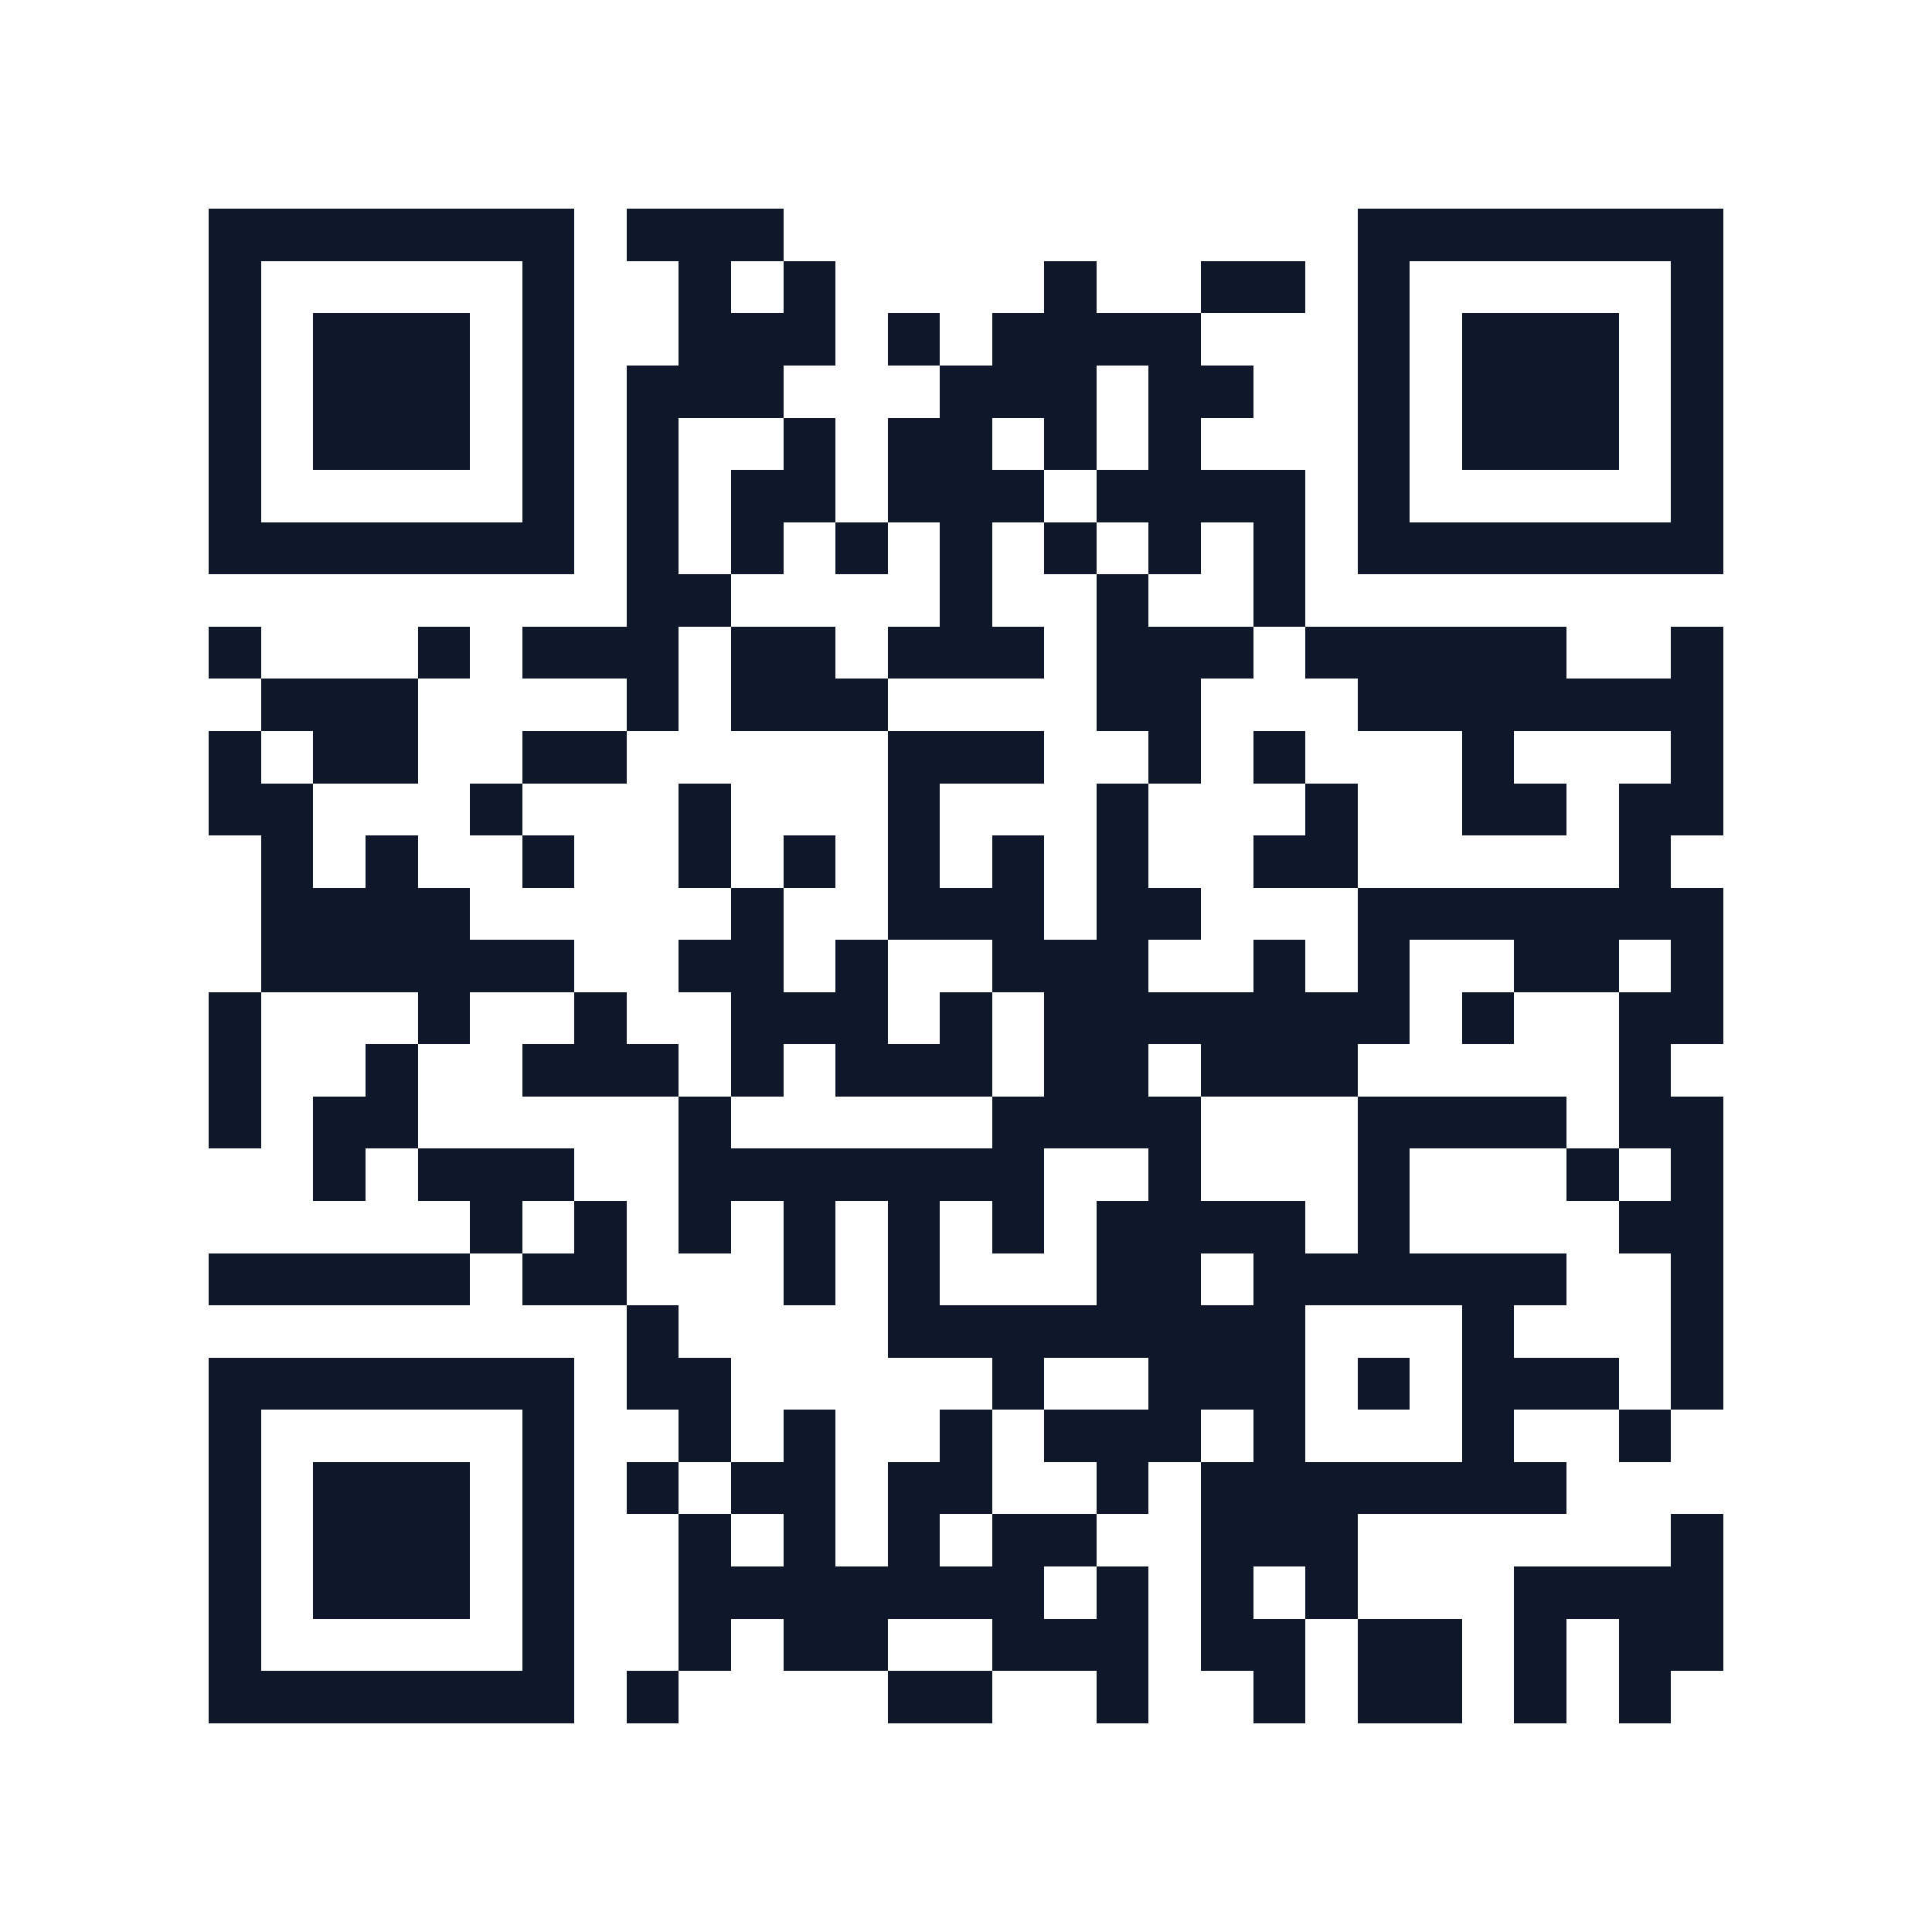
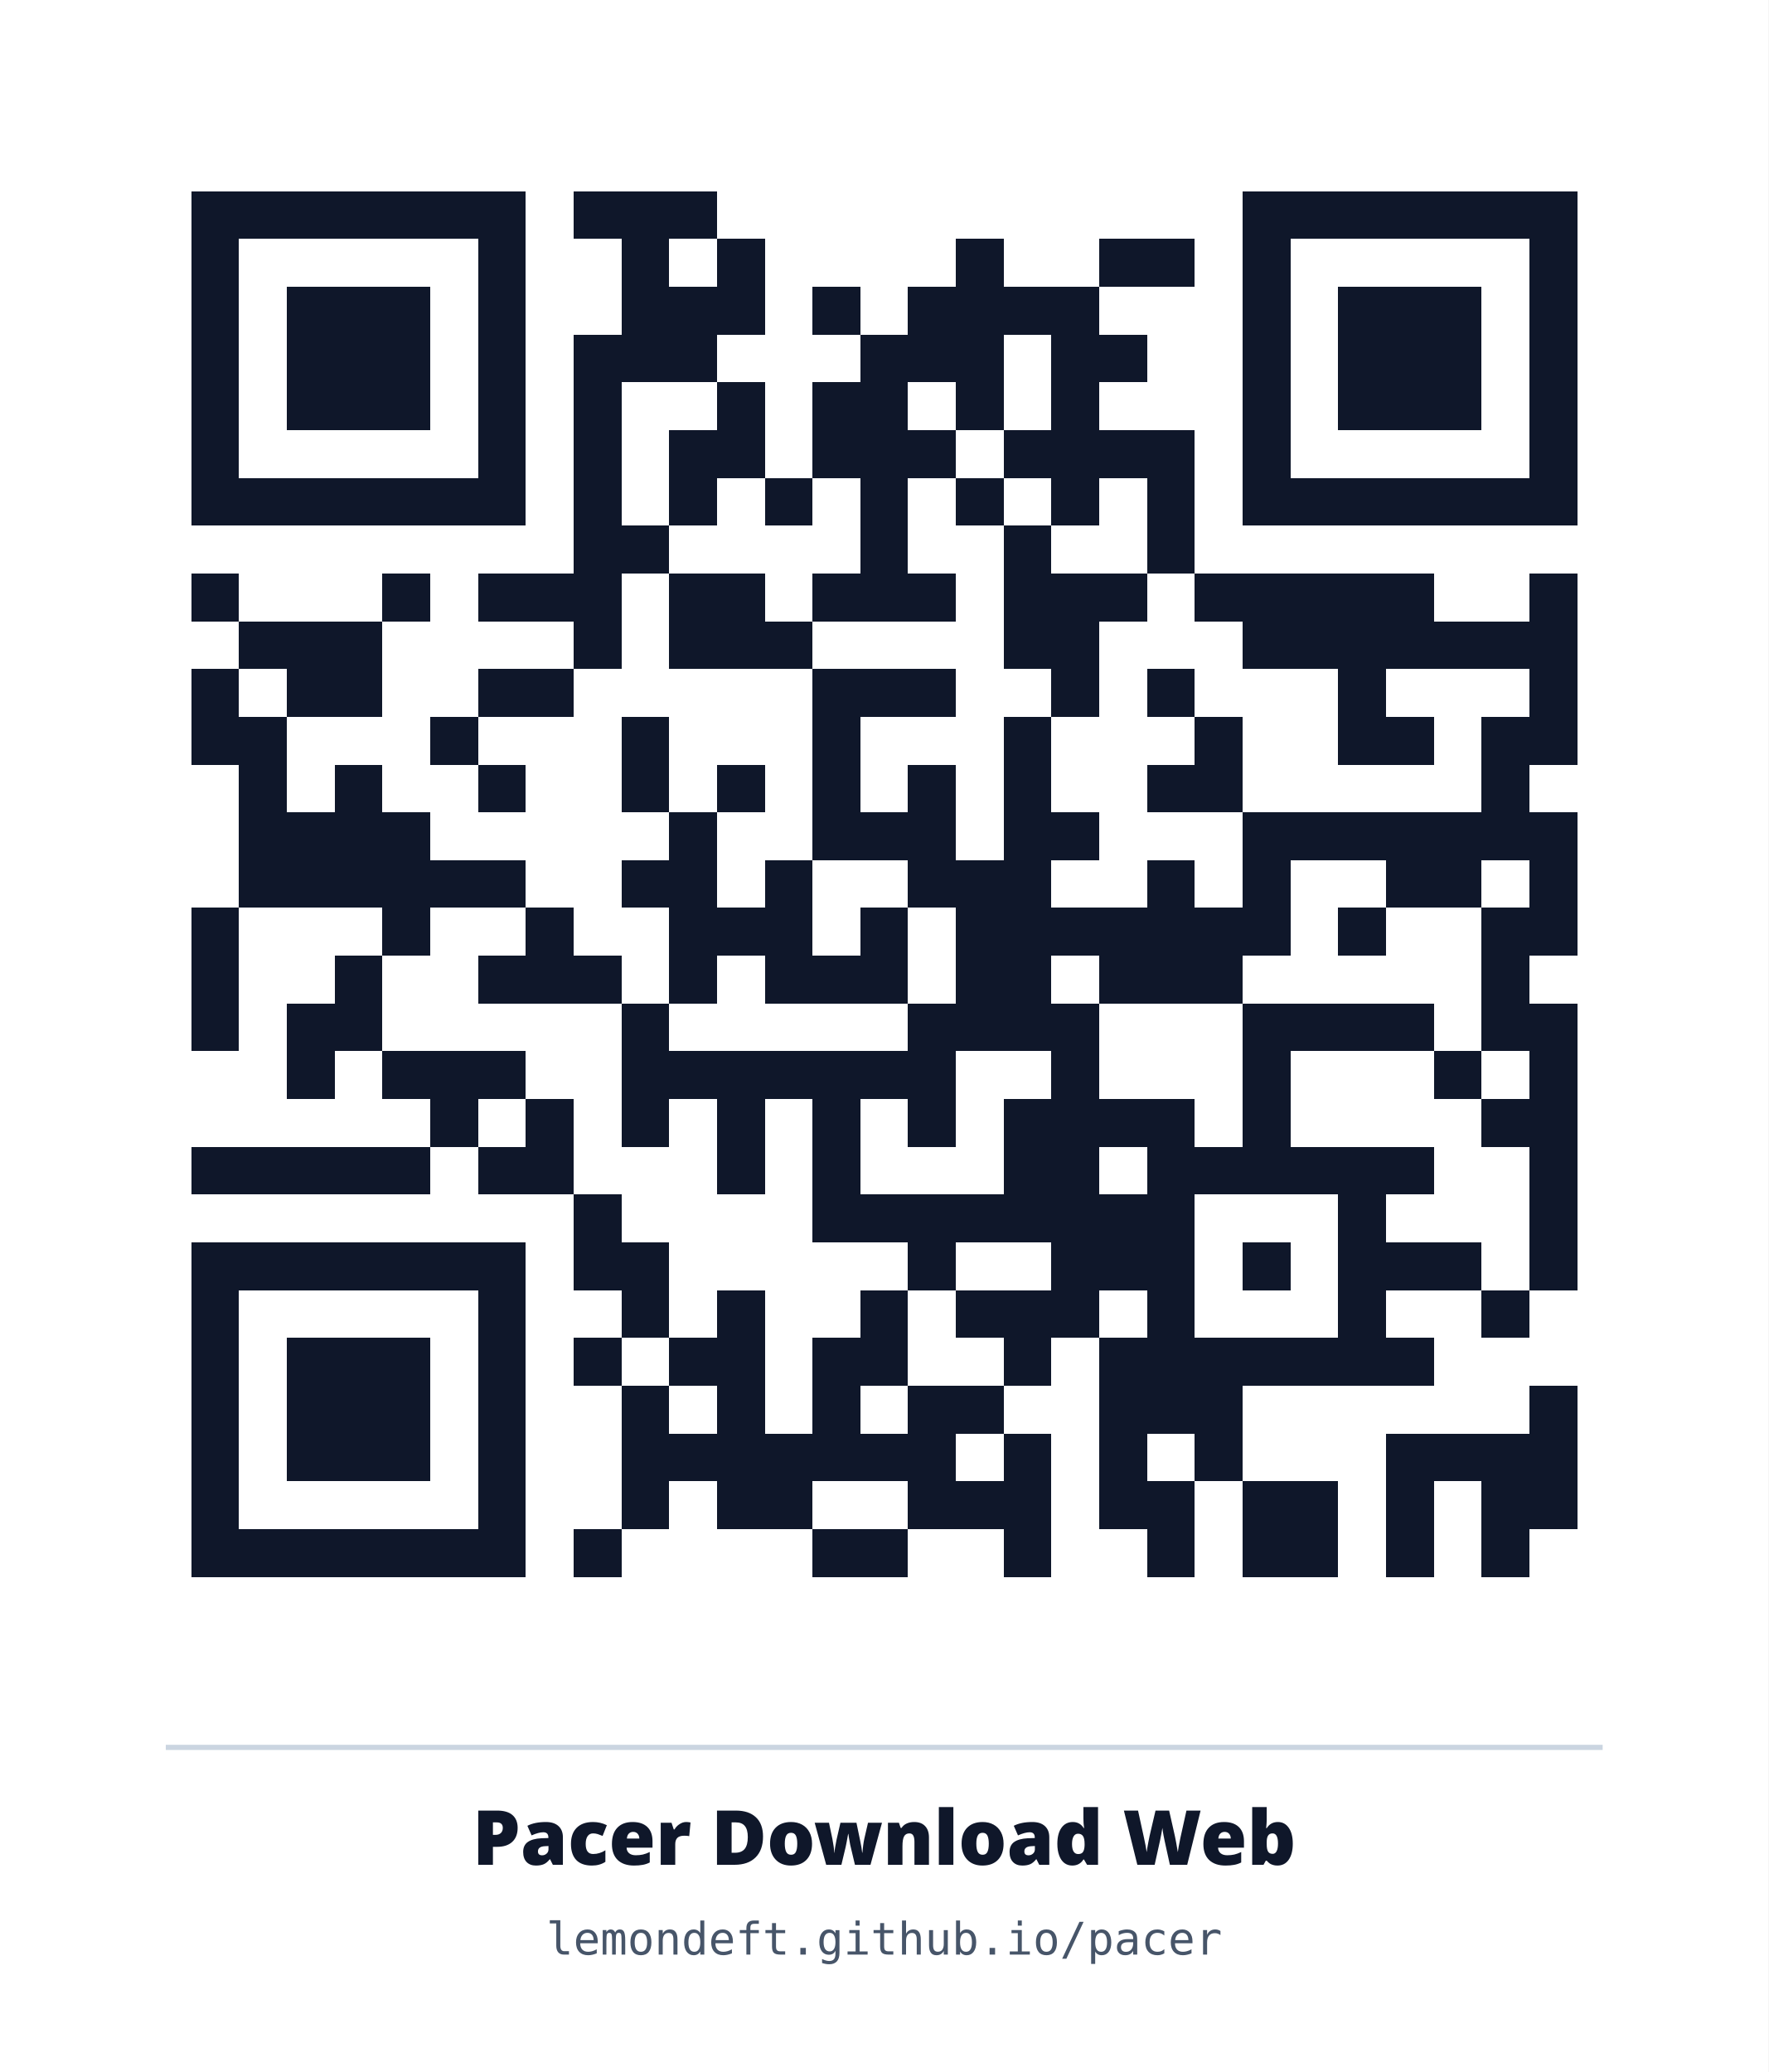
- <svg xmlns="http://www.w3.org/2000/svg" viewBox="0 0 37 37" width="512" height="512" role="img" aria-label="QR code for https://lemondeft.github.io/pacer/" shape-rendering="crispEdges">
-   <rect width="37" height="37" fill="#FFFFFF" />
-   <path fill="#0F172A" d="M4,4h7v1h-7zM12,4h3v1h-3zM26,4h7v1h-7zM4,5h1v1h-1zM10,5h1v1h-1zM13,5h1v1h-1zM15,5h1v1h-1zM20,5h1v1h-1zM23,5h2v1h-2zM26,5h1v1h-1zM32,5h1v1h-1zM4,6h1v1h-1zM6,6h3v1h-3zM10,6h1v1h-1zM13,6h3v1h-3zM17,6h1v1h-1zM19,6h4v1h-4zM26,6h1v1h-1zM28,6h3v1h-3zM32,6h1v1h-1zM4,7h1v1h-1zM6,7h3v1h-3zM10,7h1v1h-1zM12,7h3v1h-3zM18,7h3v1h-3zM22,7h2v1h-2zM26,7h1v1h-1zM28,7h3v1h-3zM32,7h1v1h-1zM4,8h1v1h-1zM6,8h3v1h-3zM10,8h1v1h-1zM12,8h1v1h-1zM15,8h1v1h-1zM17,8h2v1h-2zM20,8h1v1h-1zM22,8h1v1h-1zM26,8h1v1h-1zM28,8h3v1h-3zM32,8h1v1h-1zM4,9h1v1h-1zM10,9h1v1h-1zM12,9h1v1h-1zM14,9h2v1h-2zM17,9h3v1h-3zM21,9h4v1h-4zM26,9h1v1h-1zM32,9h1v1h-1zM4,10h7v1h-7zM12,10h1v1h-1zM14,10h1v1h-1zM16,10h1v1h-1zM18,10h1v1h-1zM20,10h1v1h-1zM22,10h1v1h-1zM24,10h1v1h-1zM26,10h7v1h-7zM12,11h2v1h-2zM18,11h1v1h-1zM21,11h1v1h-1zM24,11h1v1h-1zM4,12h1v1h-1zM8,12h1v1h-1zM10,12h3v1h-3zM14,12h2v1h-2zM17,12h3v1h-3zM21,12h3v1h-3zM25,12h5v1h-5zM32,12h1v1h-1zM5,13h3v1h-3zM12,13h1v1h-1zM14,13h3v1h-3zM21,13h2v1h-2zM26,13h7v1h-7zM4,14h1v1h-1zM6,14h2v1h-2zM10,14h2v1h-2zM17,14h3v1h-3zM22,14h1v1h-1zM24,14h1v1h-1zM28,14h1v1h-1zM32,14h1v1h-1zM4,15h2v1h-2zM9,15h1v1h-1zM13,15h1v1h-1zM17,15h1v1h-1zM21,15h1v1h-1zM25,15h1v1h-1zM28,15h2v1h-2zM31,15h2v1h-2zM5,16h1v1h-1zM7,16h1v1h-1zM10,16h1v1h-1zM13,16h1v1h-1zM15,16h1v1h-1zM17,16h1v1h-1zM19,16h1v1h-1zM21,16h1v1h-1zM24,16h2v1h-2zM31,16h1v1h-1zM5,17h4v1h-4zM14,17h1v1h-1zM17,17h3v1h-3zM21,17h2v1h-2zM26,17h7v1h-7zM5,18h6v1h-6zM13,18h2v1h-2zM16,18h1v1h-1zM19,18h3v1h-3zM24,18h1v1h-1zM26,18h1v1h-1zM29,18h2v1h-2zM32,18h1v1h-1zM4,19h1v1h-1zM8,19h1v1h-1zM11,19h1v1h-1zM14,19h3v1h-3zM18,19h1v1h-1zM20,19h7v1h-7zM28,19h1v1h-1zM31,19h2v1h-2zM4,20h1v1h-1zM7,20h1v1h-1zM10,20h3v1h-3zM14,20h1v1h-1zM16,20h3v1h-3zM20,20h2v1h-2zM23,20h3v1h-3zM31,20h1v1h-1zM4,21h1v1h-1zM6,21h2v1h-2zM13,21h1v1h-1zM19,21h4v1h-4zM26,21h4v1h-4zM31,21h2v1h-2zM6,22h1v1h-1zM8,22h3v1h-3zM13,22h7v1h-7zM22,22h1v1h-1zM26,22h1v1h-1zM30,22h1v1h-1zM32,22h1v1h-1zM9,23h1v1h-1zM11,23h1v1h-1zM13,23h1v1h-1zM15,23h1v1h-1zM17,23h1v1h-1zM19,23h1v1h-1zM21,23h4v1h-4zM26,23h1v1h-1zM31,23h2v1h-2zM4,24h5v1h-5zM10,24h2v1h-2zM15,24h1v1h-1zM17,24h1v1h-1zM21,24h2v1h-2zM24,24h6v1h-6zM32,24h1v1h-1zM12,25h1v1h-1zM17,25h8v1h-8zM28,25h1v1h-1zM32,25h1v1h-1zM4,26h7v1h-7zM12,26h2v1h-2zM19,26h1v1h-1zM22,26h3v1h-3zM26,26h1v1h-1zM28,26h3v1h-3zM32,26h1v1h-1zM4,27h1v1h-1zM10,27h1v1h-1zM13,27h1v1h-1zM15,27h1v1h-1zM18,27h1v1h-1zM20,27h3v1h-3zM24,27h1v1h-1zM28,27h1v1h-1zM31,27h1v1h-1zM4,28h1v1h-1zM6,28h3v1h-3zM10,28h1v1h-1zM12,28h1v1h-1zM14,28h2v1h-2zM17,28h2v1h-2zM21,28h1v1h-1zM23,28h7v1h-7zM4,29h1v1h-1zM6,29h3v1h-3zM10,29h1v1h-1zM13,29h1v1h-1zM15,29h1v1h-1zM17,29h1v1h-1zM19,29h2v1h-2zM23,29h3v1h-3zM32,29h1v1h-1zM4,30h1v1h-1zM6,30h3v1h-3zM10,30h1v1h-1zM13,30h7v1h-7zM21,30h1v1h-1zM23,30h1v1h-1zM25,30h1v1h-1zM29,30h4v1h-4zM4,31h1v1h-1zM10,31h1v1h-1zM13,31h1v1h-1zM15,31h2v1h-2zM19,31h3v1h-3zM23,31h2v1h-2zM26,31h2v1h-2zM29,31h1v1h-1zM31,31h2v1h-2zM4,32h7v1h-7zM12,32h1v1h-1zM17,32h2v1h-2zM21,32h1v1h-1zM24,32h1v1h-1zM26,32h2v1h-2zM29,32h1v1h-1zM31,32h1v1h-1z" />
+ <svg xmlns="http://www.w3.org/2000/svg" viewBox="0 0 512 600" width="512" height="600" role="img" aria-label="Pacer Download Web QR code for https://lemondeft.github.io/pacer/">
+   <rect width="512" height="600" fill="#FFFFFF" />
+   <g transform="scale(13.83784)" shape-rendering="crispEdges">
+     <path fill="#0F172A" d="M4,4h7v1h-7zM12,4h3v1h-3zM26,4h7v1h-7zM4,5h1v1h-1zM10,5h1v1h-1zM13,5h1v1h-1zM15,5h1v1h-1zM20,5h1v1h-1zM23,5h2v1h-2zM26,5h1v1h-1zM32,5h1v1h-1zM4,6h1v1h-1zM6,6h3v1h-3zM10,6h1v1h-1zM13,6h3v1h-3zM17,6h1v1h-1zM19,6h4v1h-4zM26,6h1v1h-1zM28,6h3v1h-3zM32,6h1v1h-1zM4,7h1v1h-1zM6,7h3v1h-3zM10,7h1v1h-1zM12,7h3v1h-3zM18,7h3v1h-3zM22,7h2v1h-2zM26,7h1v1h-1zM28,7h3v1h-3zM32,7h1v1h-1zM4,8h1v1h-1zM6,8h3v1h-3zM10,8h1v1h-1zM12,8h1v1h-1zM15,8h1v1h-1zM17,8h2v1h-2zM20,8h1v1h-1zM22,8h1v1h-1zM26,8h1v1h-1zM28,8h3v1h-3zM32,8h1v1h-1zM4,9h1v1h-1zM10,9h1v1h-1zM12,9h1v1h-1zM14,9h2v1h-2zM17,9h3v1h-3zM21,9h4v1h-4zM26,9h1v1h-1zM32,9h1v1h-1zM4,10h7v1h-7zM12,10h1v1h-1zM14,10h1v1h-1zM16,10h1v1h-1zM18,10h1v1h-1zM20,10h1v1h-1zM22,10h1v1h-1zM24,10h1v1h-1zM26,10h7v1h-7zM12,11h2v1h-2zM18,11h1v1h-1zM21,11h1v1h-1zM24,11h1v1h-1zM4,12h1v1h-1zM8,12h1v1h-1zM10,12h3v1h-3zM14,12h2v1h-2zM17,12h3v1h-3zM21,12h3v1h-3zM25,12h5v1h-5zM32,12h1v1h-1zM5,13h3v1h-3zM12,13h1v1h-1zM14,13h3v1h-3zM21,13h2v1h-2zM26,13h7v1h-7zM4,14h1v1h-1zM6,14h2v1h-2zM10,14h2v1h-2zM17,14h3v1h-3zM22,14h1v1h-1zM24,14h1v1h-1zM28,14h1v1h-1zM32,14h1v1h-1zM4,15h2v1h-2zM9,15h1v1h-1zM13,15h1v1h-1zM17,15h1v1h-1zM21,15h1v1h-1zM25,15h1v1h-1zM28,15h2v1h-2zM31,15h2v1h-2zM5,16h1v1h-1zM7,16h1v1h-1zM10,16h1v1h-1zM13,16h1v1h-1zM15,16h1v1h-1zM17,16h1v1h-1zM19,16h1v1h-1zM21,16h1v1h-1zM24,16h2v1h-2zM31,16h1v1h-1zM5,17h4v1h-4zM14,17h1v1h-1zM17,17h3v1h-3zM21,17h2v1h-2zM26,17h7v1h-7zM5,18h6v1h-6zM13,18h2v1h-2zM16,18h1v1h-1zM19,18h3v1h-3zM24,18h1v1h-1zM26,18h1v1h-1zM29,18h2v1h-2zM32,18h1v1h-1zM4,19h1v1h-1zM8,19h1v1h-1zM11,19h1v1h-1zM14,19h3v1h-3zM18,19h1v1h-1zM20,19h7v1h-7zM28,19h1v1h-1zM31,19h2v1h-2zM4,20h1v1h-1zM7,20h1v1h-1zM10,20h3v1h-3zM14,20h1v1h-1zM16,20h3v1h-3zM20,20h2v1h-2zM23,20h3v1h-3zM31,20h1v1h-1zM4,21h1v1h-1zM6,21h2v1h-2zM13,21h1v1h-1zM19,21h4v1h-4zM26,21h4v1h-4zM31,21h2v1h-2zM6,22h1v1h-1zM8,22h3v1h-3zM13,22h7v1h-7zM22,22h1v1h-1zM26,22h1v1h-1zM30,22h1v1h-1zM32,22h1v1h-1zM9,23h1v1h-1zM11,23h1v1h-1zM13,23h1v1h-1zM15,23h1v1h-1zM17,23h1v1h-1zM19,23h1v1h-1zM21,23h4v1h-4zM26,23h1v1h-1zM31,23h2v1h-2zM4,24h5v1h-5zM10,24h2v1h-2zM15,24h1v1h-1zM17,24h1v1h-1zM21,24h2v1h-2zM24,24h6v1h-6zM32,24h1v1h-1zM12,25h1v1h-1zM17,25h8v1h-8zM28,25h1v1h-1zM32,25h1v1h-1zM4,26h7v1h-7zM12,26h2v1h-2zM19,26h1v1h-1zM22,26h3v1h-3zM26,26h1v1h-1zM28,26h3v1h-3zM32,26h1v1h-1zM4,27h1v1h-1zM10,27h1v1h-1zM13,27h1v1h-1zM15,27h1v1h-1zM18,27h1v1h-1zM20,27h3v1h-3zM24,27h1v1h-1zM28,27h1v1h-1zM31,27h1v1h-1zM4,28h1v1h-1zM6,28h3v1h-3zM10,28h1v1h-1zM12,28h1v1h-1zM14,28h2v1h-2zM17,28h2v1h-2zM21,28h1v1h-1zM23,28h7v1h-7zM4,29h1v1h-1zM6,29h3v1h-3zM10,29h1v1h-1zM13,29h1v1h-1zM15,29h1v1h-1zM17,29h1v1h-1zM19,29h2v1h-2zM23,29h3v1h-3zM32,29h1v1h-1zM4,30h1v1h-1zM6,30h3v1h-3zM10,30h1v1h-1zM13,30h7v1h-7zM21,30h1v1h-1zM23,30h1v1h-1zM25,30h1v1h-1zM29,30h4v1h-4zM4,31h1v1h-1zM10,31h1v1h-1zM13,31h1v1h-1zM15,31h2v1h-2zM19,31h3v1h-3zM23,31h2v1h-2zM26,31h2v1h-2zM29,31h1v1h-1zM31,31h2v1h-2zM4,32h7v1h-7zM12,32h1v1h-1zM17,32h2v1h-2zM21,32h1v1h-1zM24,32h1v1h-1zM26,32h2v1h-2zM29,32h1v1h-1zM31,32h1v1h-1z" />
+   </g>
+   <line x1="48" y1="506" x2="464" y2="506" stroke="#CBD5E1" stroke-width="1.5" />
+   <text x="256.0" y="540" text-anchor="middle" font-family="'Outfit', 'Open Sans', system-ui, sans-serif" font-size="22" font-weight="800" fill="#0F172A">Pacer Download Web</text>
+   <text x="256.0" y="566" text-anchor="middle" font-family="'JetBrains Mono', ui-monospace, monospace" font-size="13" font-weight="500" fill="#475569">lemondeft.github.io/pacer</text>
</svg>
